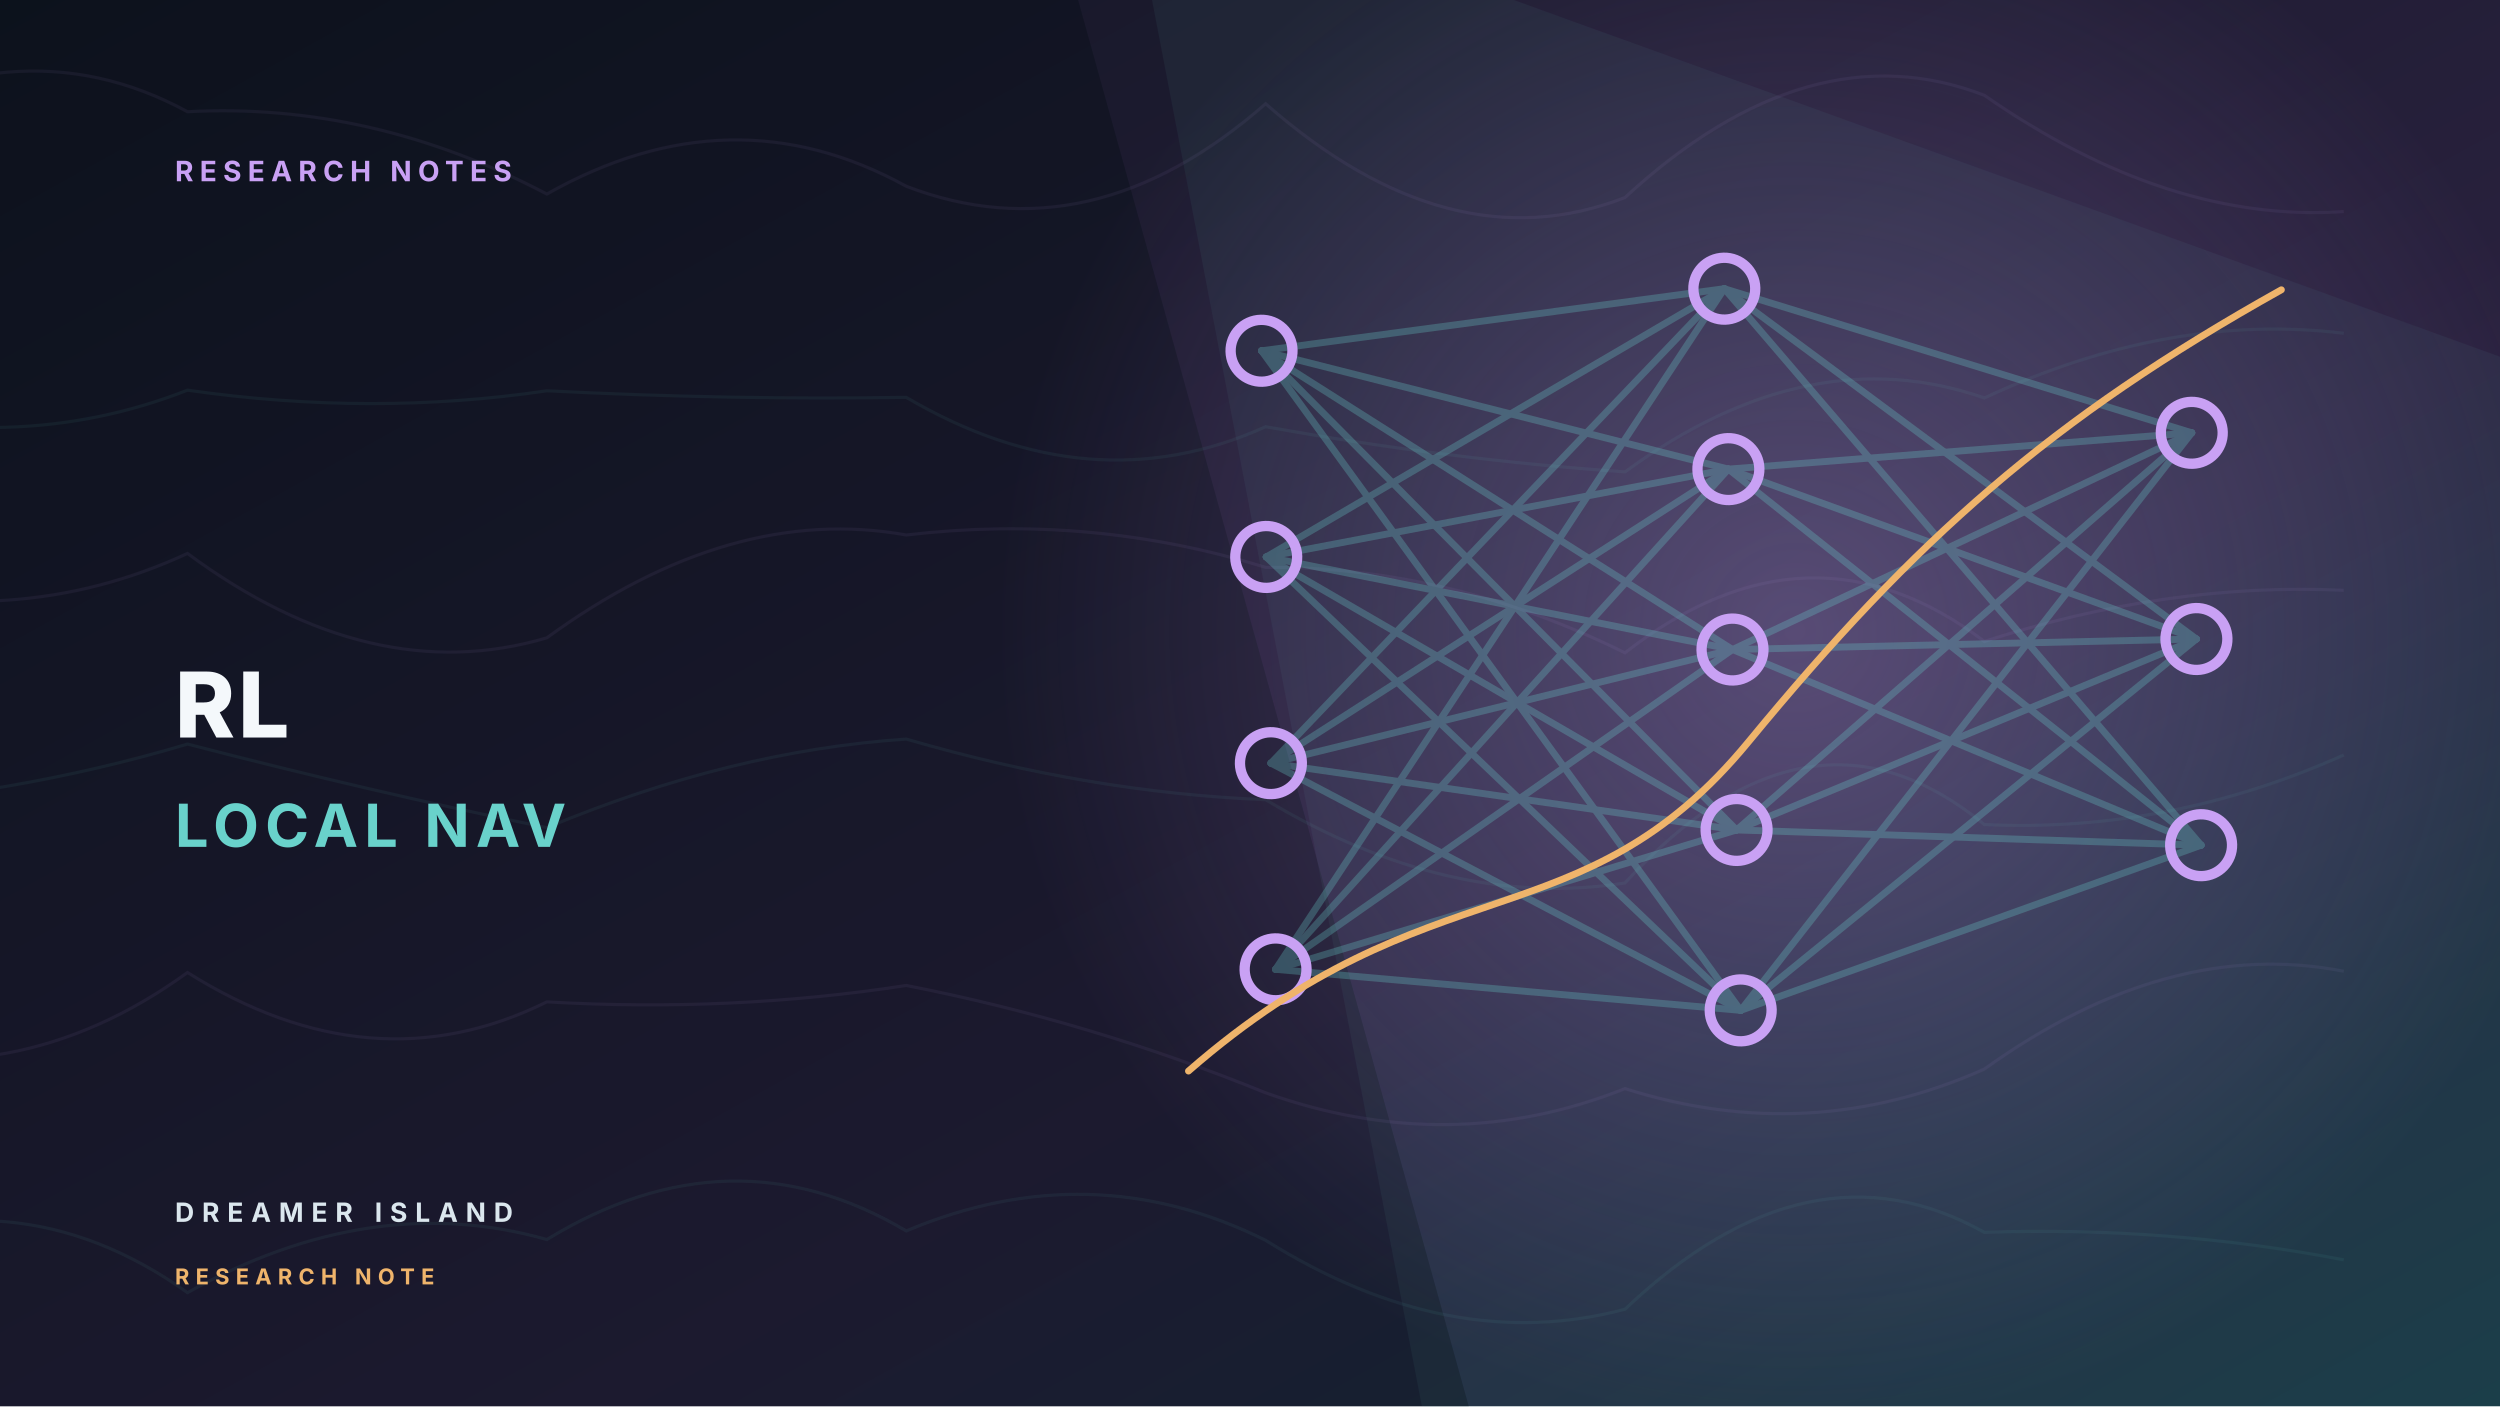
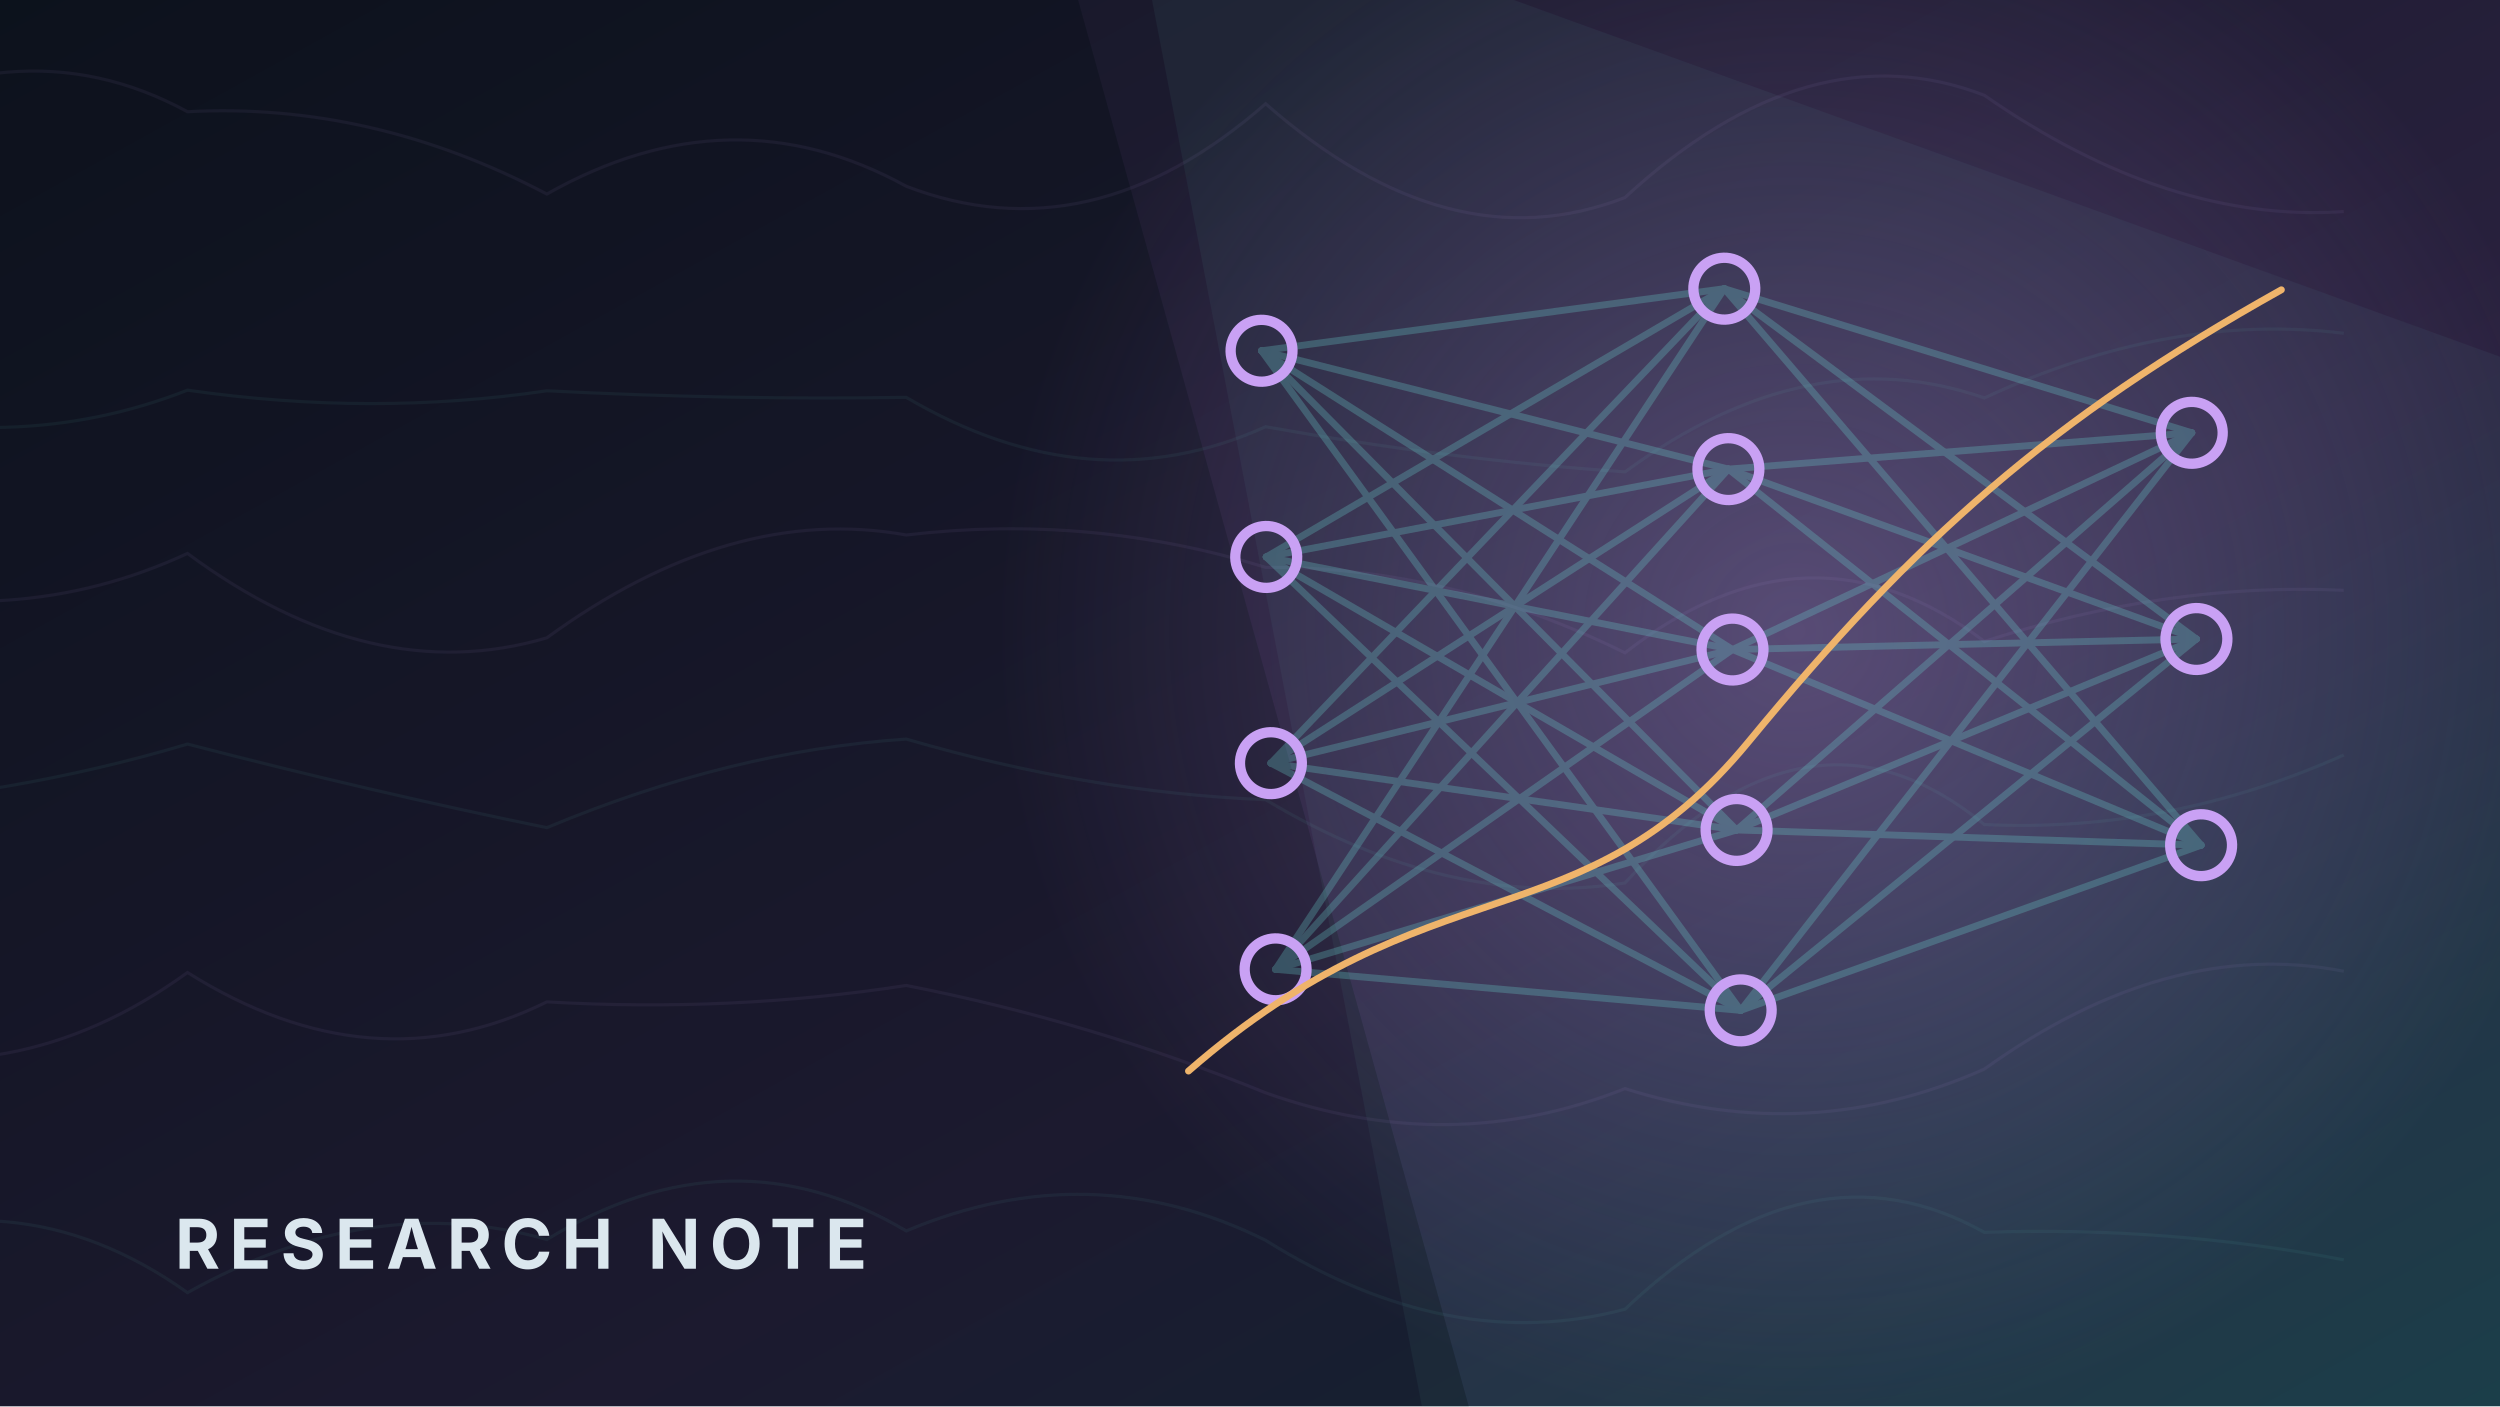
<svg xmlns="http://www.w3.org/2000/svg" width="1600" height="900" viewBox="0 0 1600 900" role="img" aria-labelledby="card-title card-desc">
  <defs>
    <linearGradient id="card-bg-1e5cceb64425" x1="0" y1="0" x2="1" y2="1">
      <stop stop-color="#111522" />
      <stop offset=".62" stop-color="#29213e" />
      <stop offset="1" stop-color="#163542" />
    </linearGradient>
    <radialGradient id="card-glow-1e5cceb64425">
      <stop stop-color="#c9a1f4" stop-opacity=".28" />
      <stop offset="1" stop-color="#c9a1f4" stop-opacity="0" />
    </radialGradient>
    <linearGradient id="card-line-1e5cceb64425" x1="0" y1="0" x2="1" y2="0">
      <stop stop-color="#c9a1f4" />
      <stop offset="1" stop-color="#69d2cb" />
    </linearGradient>
  </defs>
  <rect width="1600" height="900" fill="url(#card-bg-1e5cceb64425)" />
  <path d="M0 0h690l250 900H0Z" fill="#020b12" opacity=".34" />
  <path d="M720-90 1660 250v740L910 900Z" fill="#69d2cb" opacity=".055" />
  <circle cx="1148.7" cy="404.1" r="510" fill="url(#card-glow-1e5cceb64425)" />
  <g opacity=".62">
    <path d="M-120 92.5 Q8 10.5 120 71.5 Q238 65.2 350 124.2 Q468 57.5 580 119.2 Q698 164.5 810 66.4 Q928 170.1 1040 126.4 Q1158 17.7 1270 61 Q1388 143.1 1500 135.4" fill="none" stroke="#c9a1f4" stroke-width="2" opacity="0.1" />
    <path d="M-120 256.7 Q8 293.7 120 249.7 Q238 266.7 350 250.1 Q468 256.1 580 254.3 Q698 323.7 810 273.1 Q928 294.3 1040 302 Q1158 215.6 1270 254.7 Q1388 199.7 1500 213.3" fill="none" stroke="#69d2cb" stroke-width="2" opacity="0.1" />
    <path d="M-120 370.2 Q8 406.1 120 354.2 Q238 441.4 350 408.2 Q468 322.2 580 342.4 Q698 328.5 810 363.1 Q928 362.4 1040 417.8 Q1158 325.7 1270 410.5 Q1388 372.5 1500 377.8" fill="none" stroke="#c9a1f4" stroke-width="2" opacity="0.1" />
    <path d="M-120 517.5 Q8 509.7 120 476.2 Q238 506.8 350 529.7 Q468 480.5 580 473 Q698 507.4 810 511.8 Q928 582.6 1040 565.1 Q1158 435.7 1270 527.7 Q1388 533.3 1500 483.2" fill="none" stroke="#69d2cb" stroke-width="2" opacity="0.1" />
    <path d="M-120 666.7 Q8 703.6 120 622.4 Q238 696.6 350 641.2 Q468 648 580 630.7 Q698 653.8 810 699.4 Q928 741.4 1040 696.7 Q1158 734.2 1270 684.2 Q1388 599.6 1500 621.6" fill="none" stroke="#c9a1f4" stroke-width="2" opacity="0.1" />
    <path d="M-120 805.8 Q8 747.3 120 827.3 Q238 761.5 350 793.3 Q468 721.3 580 787.8 Q698 738.1 810 793.8 Q928 867.7 1040 837.9 Q1158 725.9 1270 788.7 Q1388 784.7 1500 806.3" fill="none" stroke="#69d2cb" stroke-width="2" opacity="0.1" />
  </g>
  <g transform="translate(1108.8 415.7) rotate(-1.3) scale(1.1)">
    <g fill="none" stroke="#69d2cb" stroke-width="4" stroke-linecap="round" stroke-linejoin="round" opacity=".28">
      <path d="M-270 -180 0 -210" />
      <path d="M-270 -180 0 -105" />
      <path d="M-270 -180 0 0" />
      <path d="M-270 -180 0 105" />
      <path d="M-270 -180 0 210" />
      <path d="M-270 -60 0 -210" />
      <path d="M-270 -60 0 -105" />
      <path d="M-270 -60 0 0" />
      <path d="M-270 -60 0 105" />
      <path d="M-270 -60 0 210" />
      <path d="M-270 60 0 -210" />
      <path d="M-270 60 0 -105" />
      <path d="M-270 60 0 0" />
      <path d="M-270 60 0 105" />
      <path d="M-270 60 0 210" />
      <path d="M-270 180 0 -210" />
      <path d="M-270 180 0 -105" />
      <path d="M-270 180 0 0" />
      <path d="M-270 180 0 105" />
      <path d="M-270 180 0 210" />
      <path d="M0 -210 270 -120" />
      <path d="M0 -210 270 0" />
      <path d="M0 -210 270 120" />
      <path d="M0 -105 270 -120" />
      <path d="M0 -105 270 0" />
      <path d="M0 -105 270 120" />
      <path d="M0 0 270 -120" />
      <path d="M0 0 270 0" />
      <path d="M0 0 270 120" />
      <path d="M0 105 270 -120" />
      <path d="M0 105 270 0" />
      <path d="M0 105 270 120" />
      <path d="M0 210 270 -120" />
      <path d="M0 210 270 0" />
      <path d="M0 210 270 120" />
    </g>
    <g fill="none" stroke="#c9a1f4" stroke-width="6" stroke-linecap="round" stroke-linejoin="round">
      <circle cx="-270" cy="-180" r="18" />
      <circle cx="-270" cy="-60" r="18" />
      <circle cx="-270" cy="60" r="18" />
      <circle cx="-270" cy="180" r="18" />
      <circle cy="-210" r="18" />
      <circle cy="-105" r="18" />
      <circle cy="0" r="18" />
      <circle cy="105" r="18" />
      <circle cy="210" r="18" />
      <circle cx="270" cy="-120" r="18" />
      <circle cx="270" cy="0" r="18" />
      <circle cx="270" cy="120" r="18" />
    </g>
    <path d="M-322 238C-178 118-92 170 8 54S188-130 324-202" fill="none" stroke="#efb46b" stroke-width="4" stroke-linecap="round" stroke-linejoin="round" />
  </g>
  <path d="M72 76v748" stroke="url(#card-line-1e5cceb64425)" stroke-width="4" />
  <g font-family="Inter, ui-sans-serif, system-ui, -apple-system, BlinkMacSystemFont, Segoe UI, sans-serif">
-     <text x="112" y="116" fill="#c9a1f4" font-size="18" font-weight="700" letter-spacing="4">RESEARCH NOTES</text>
-     <text x="112" y="472" fill="#f4f8fb" font-size="58" font-weight="760" letter-spacing="2">RL</text>
-     <text x="112" y="542" fill="#69d2cb" font-size="38" font-weight="650" letter-spacing="4">LOCAL NAV</text>
-     <text x="112" y="782" fill="#dbe7ee" font-size="17" font-weight="650" letter-spacing="5">DREAMER ISLAND</text>
-     <text x="112" y="822" fill="#efb46b" font-size="14" font-weight="700" letter-spacing="4">RESEARCH NOTE</text>
+     <text x="112" y="812" fill="#dbe7ee" font-size="44" font-weight="700" letter-spacing="6">RESEARCH NOTE</text>
  </g>
</svg>
